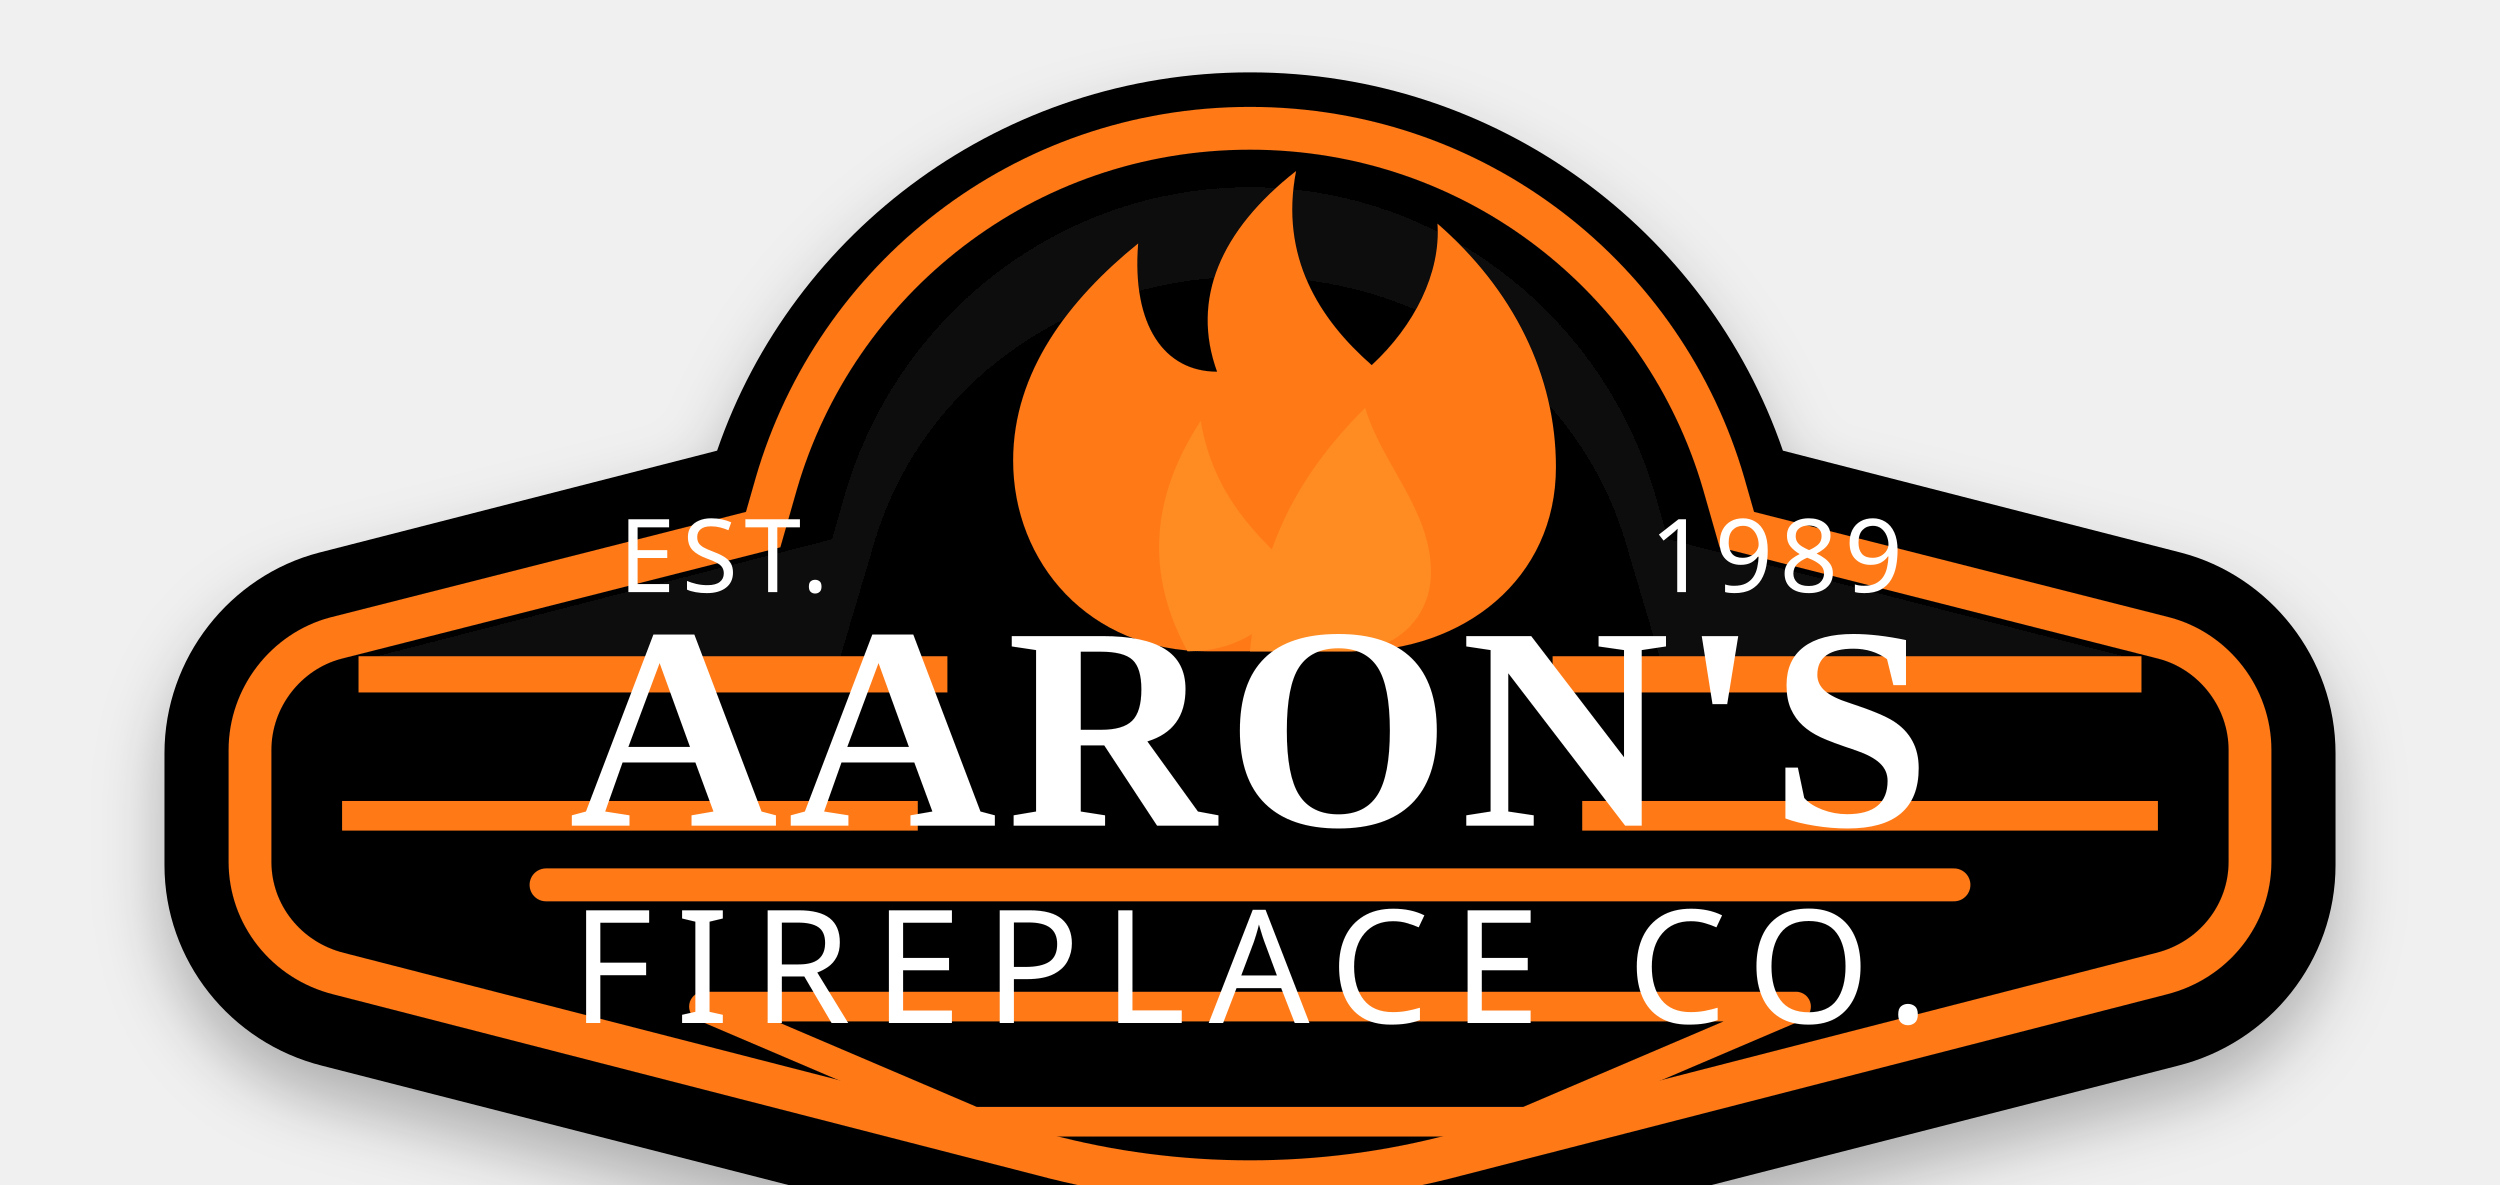
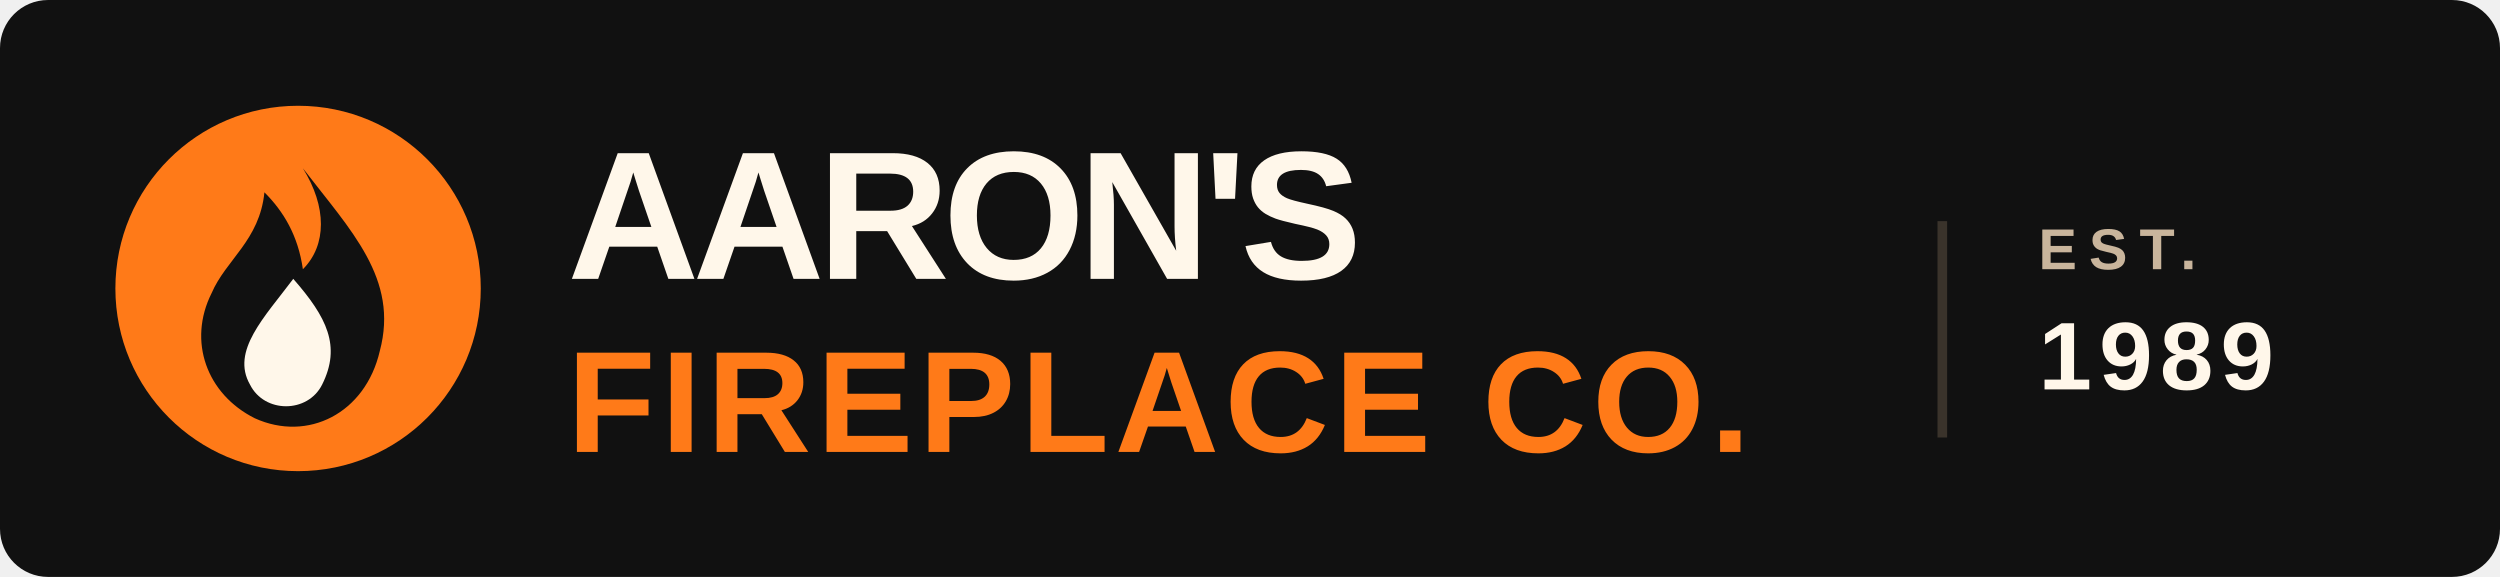
- <svg xmlns="http://www.w3.org/2000/svg" viewBox="0 0 760 360" role="img" aria-labelledby="title desc">
-   <defs>
-     <filter id="shadow" x="-8%" y="-8%" width="116%" height="116%" color-interpolation-filters="sRGB">
-       <feDropShadow dx="0" dy="10" stdDeviation="10" flood-color="#000" flood-opacity="0.28" />
-     </filter>
-   </defs>
-   <g filter="url(#shadow)">
-     <path d="M380 22c75 0 139 48 162 115l121 31c27 7 47 32 47 61v34c0 29-20 54-48 61l-215 55c-44 11-90 11-134 0L98 324c-28-7-48-32-48-61v-34c0-29 20-54 47-61l121-31C241 70 305 22 380 22Z" fill="#050505" />
-     <path d="M380 39c69 0 126 46 144 108l4 14 130 33c15 4 26 18 26 34v34c0 16-11 30-27 34l-214 55c-41 11-85 11-126 0L103 296c-16-4-27-18-27-34v-34c0-16 11-30 26-34l130-33 4-14C254 85 311 39 380 39Z" fill="#050505" stroke="#ff7a18" stroke-width="13" />
-     <path d="M380 57c58 0 107 39 123 93l4 14 144 37H505l-11-37c-14-46-58-80-114-80s-100 34-114 80l-11 37H109l144-37 4-14C273 96 322 57 380 57Z" fill="#0b0b0b" />
-     <path d="M166 269h428" stroke="#ff7a18" stroke-width="10" stroke-linecap="round" />
-     <path d="M214 306h332l-82 35H296l-82-35Z" fill="none" stroke="#ff7a18" stroke-width="9" stroke-linejoin="round" />
-     <path d="M288 205H109" stroke="#ff7a18" stroke-width="11" />
-     <path d="M651 205H472" stroke="#ff7a18" stroke-width="11" />
-     <path d="M279 248H104" stroke="#ff7a18" stroke-width="9" />
-     <path d="M656 248H481" stroke="#ff7a18" stroke-width="9" />
-     <g transform="translate(295 72)">
-       <path d="M72 126c-36 0-59-27-59-58 0-27 17-49 38-66-2 25 8 39 24 39-8-22 1-43 24-61-5 26 7 45 23 59 13-12 21-28 20-43 23 20 36 46 36 74 0 34-28 56-62 56H72Z" fill="#ff7a18" />
-       <path d="M85 126c3-30 13-52 35-74 5 17 20 31 20 50 0 14-11 24-25 24H85Z" fill="#ff8c24" />
-       <path d="M66 126c-13-24-11-47 4-70 4 23 17 35 31 48-9 15-20 22-35 22Z" fill="#ff8c24" />
-     </g>
-     <text x="220" y="180" text-anchor="middle" font-family="Impact, 'Arial Black', sans-serif" font-size="31" fill="#fff" letter-spacing="2">EST.</text>
-     <text x="540" y="180" text-anchor="middle" font-family="Impact, 'Arial Black', sans-serif" font-size="31" fill="#fff" letter-spacing="2">1989</text>
-     <text x="380" y="251" text-anchor="middle" font-family="Georgia, 'Times New Roman', serif" font-size="88" font-weight="900" fill="#fff" letter-spacing="3">AARON'S</text>
-     <text x="380" y="311" text-anchor="middle" font-family="Impact, 'Arial Black', sans-serif" font-size="48" fill="#fff" letter-spacing="7">FIREPLACE CO.</text>
+ <svg xmlns="http://www.w3.org/2000/svg" width="520" height="120" viewBox="0 0 520 120" fill="none" role="img" aria-labelledby="title desc">
+   <rect width="520" height="120" rx="10" fill="#111111" />
+   <g transform="translate(24 22)">
+     <circle cx="38" cy="38" r="38" fill="#FF7A18" />
+     <path d="M39 13C49 26 59 36 55 51C52 64 40 70 29 65C19 60 15 49 20 39C23 32 30 28 31 18C35 22 38 27 39 34C44 29 44 21 39 13Z" fill="#111111" />
+     <path d="M37 36C44 44 47 50 43 58C40 64 31 64 28 58C24 51 31 44 37 36Z" fill="#FFF7EA" />
+   </g>
+   <g transform="translate(118 28)">
+     <text x="0" y="30" font-family="Arial, Helvetica, sans-serif" font-size="38" font-weight="900" letter-spacing="-1.4" fill="#FFF7EA">AARON'S</text>
+     <text x="0" y="66" font-family="Arial, Helvetica, sans-serif" font-size="30" font-weight="900" letter-spacing="1.2" fill="#FF7A18">FIREPLACE CO.</text>
+     <line x1="286" y1="18" x2="286" y2="63" stroke="#3A332B" stroke-width="2" />
+     <text x="306" y="28" font-family="Arial, Helvetica, sans-serif" font-size="12" font-weight="800" letter-spacing="2.5" fill="#C9B59C">EST.</text>
+     <text x="306" y="53" font-family="Arial, Helvetica, sans-serif" font-size="20" font-weight="900" letter-spacing="1.5" fill="#FFF7EA">1989</text>
  </g>
</svg>
